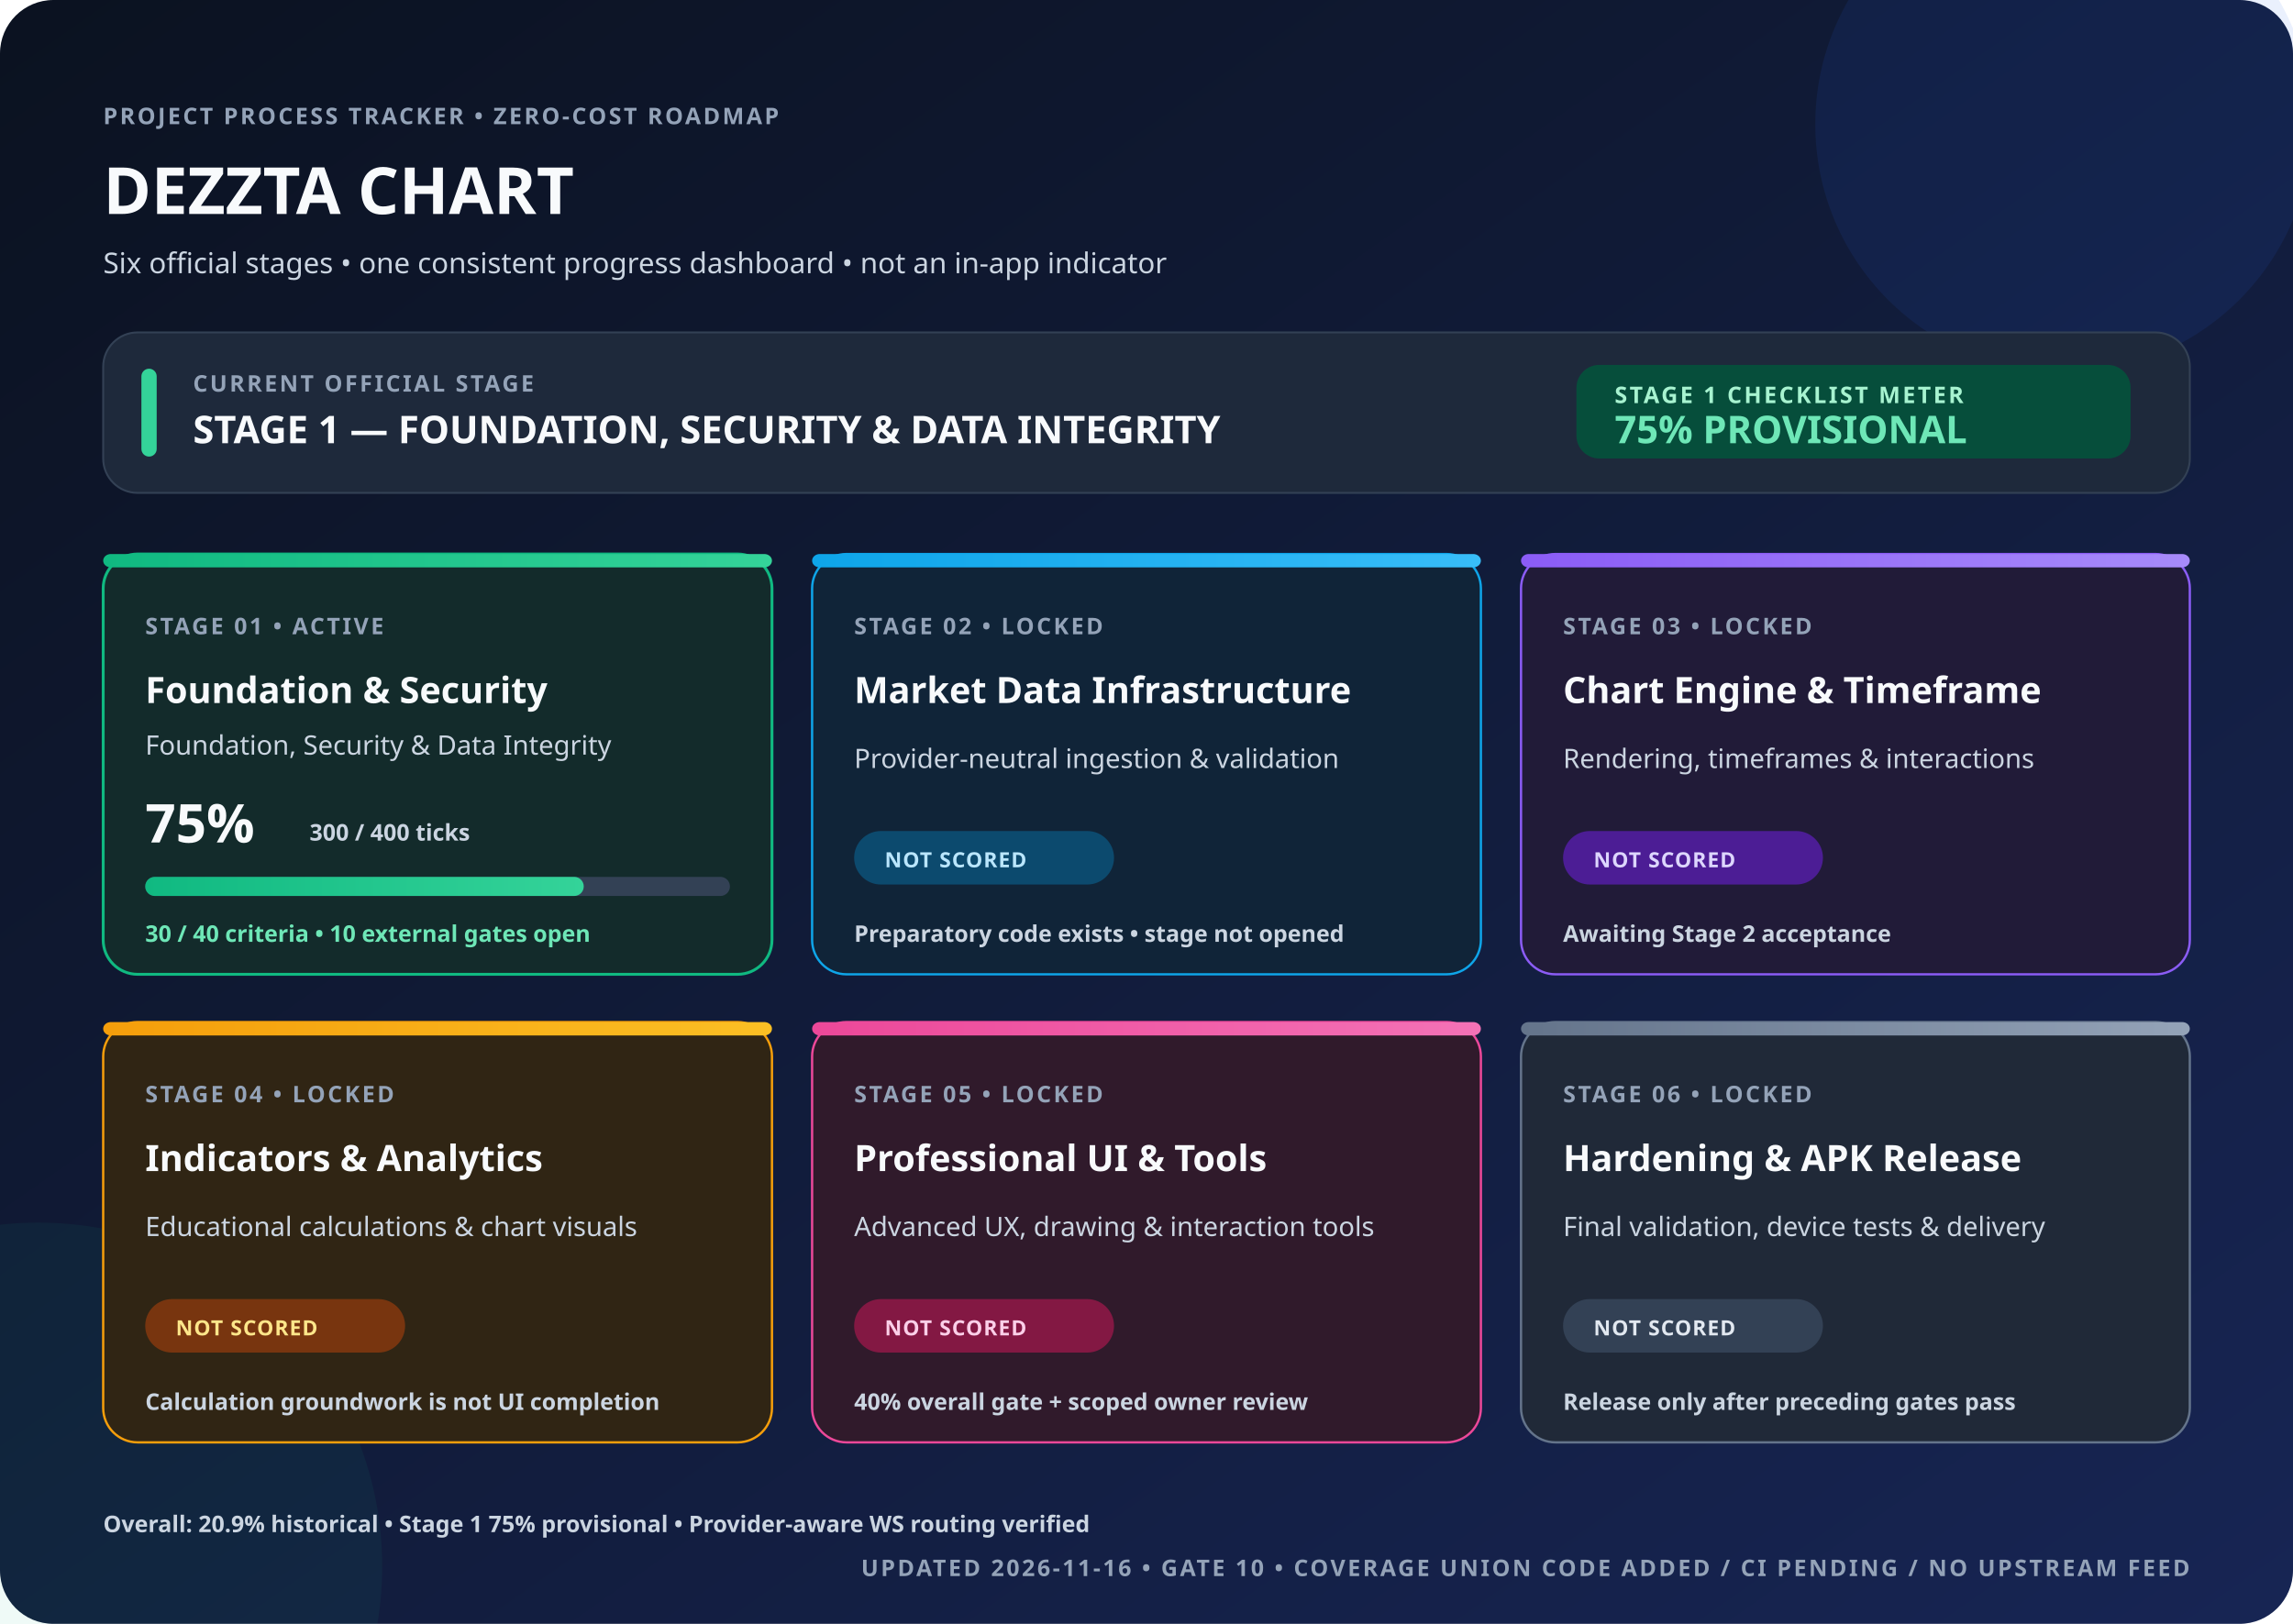
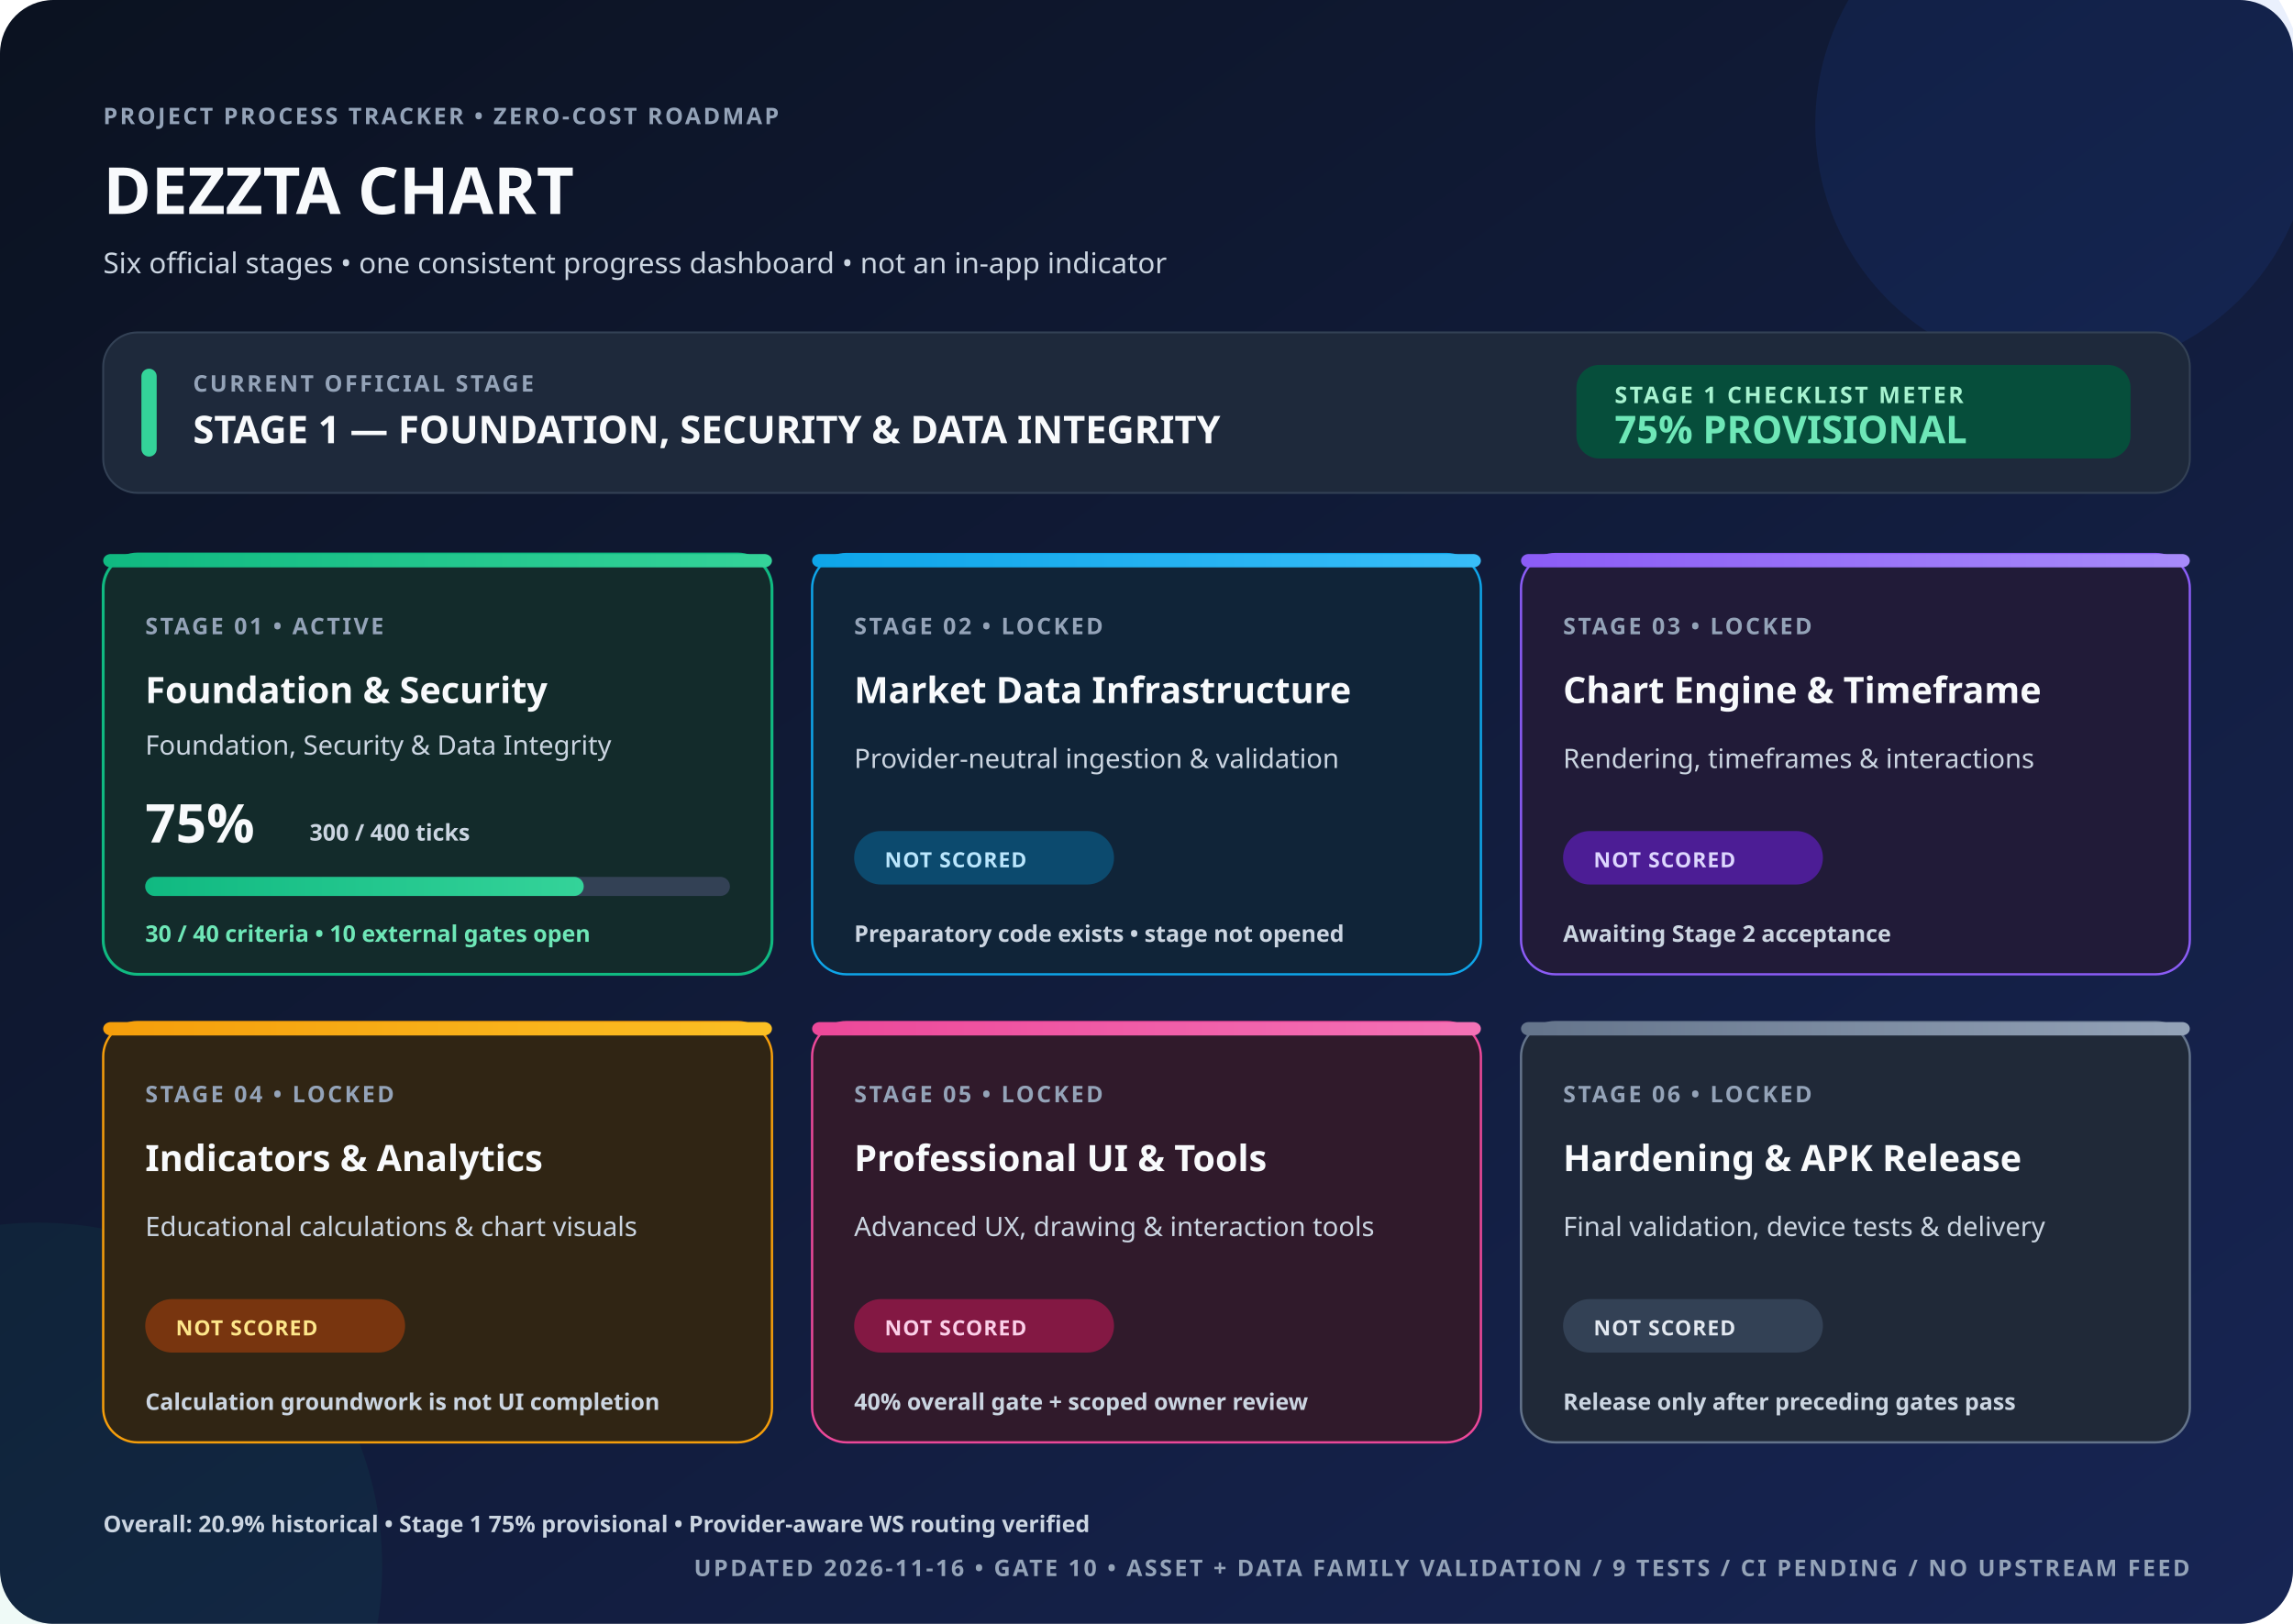
<svg xmlns="http://www.w3.org/2000/svg" width="1200" height="850" viewBox="0 0 1200 850" role="img" aria-labelledby="title desc">
  <defs>
    <linearGradient id="bg" x1="0" y1="0" x2="1" y2="1">
      <stop offset="0" stop-color="#0b1220" />
      <stop offset="1" stop-color="#172554" />
    </linearGradient>
    <linearGradient id="s1" x1="0" y1="0" x2="1" y2="0">
      <stop offset="0" stop-color="#10b981" />
      <stop offset="1" stop-color="#34d399" />
    </linearGradient>
    <linearGradient id="s2" x1="0" y1="0" x2="1" y2="0">
      <stop offset="0" stop-color="#0ea5e9" />
      <stop offset="1" stop-color="#38bdf8" />
    </linearGradient>
    <linearGradient id="s3" x1="0" y1="0" x2="1" y2="0">
      <stop offset="0" stop-color="#8b5cf6" />
      <stop offset="1" stop-color="#a78bfa" />
    </linearGradient>
    <linearGradient id="s4" x1="0" y1="0" x2="1" y2="0">
      <stop offset="0" stop-color="#f59e0b" />
      <stop offset="1" stop-color="#fbbf24" />
    </linearGradient>
    <linearGradient id="s5" x1="0" y1="0" x2="1" y2="0">
      <stop offset="0" stop-color="#ec4899" />
      <stop offset="1" stop-color="#f472b6" />
    </linearGradient>
    <linearGradient id="s6" x1="0" y1="0" x2="1" y2="0">
      <stop offset="0" stop-color="#64748b" />
      <stop offset="1" stop-color="#94a3b8" />
    </linearGradient>
    <style>
    .h{font:700 34px system-ui,sans-serif;fill:#f8fafc}.sub{font:500 15px system-ui,sans-serif;fill:#cbd5e1}
    .k{font:700 12px system-ui,sans-serif;letter-spacing:1.2px;fill:#94a3b8}
    .num{font:800 28px system-ui,sans-serif;fill:#f8fafc}.name{font:700 19px system-ui,sans-serif;fill:#f8fafc}
    .body{font:500 14px system-ui,sans-serif;fill:#cbd5e1}.small{font:600 12px system-ui,sans-serif;fill:#cbd5e1}
    .pill{font:700 11px system-ui,sans-serif;letter-spacing:.5px}
  </style>
  </defs>
  <rect width="1200" height="850" rx="28" fill="url(#bg)" />
  <circle cx="1080" cy="65" r="130" fill="#2563eb" opacity=".10" />
  <circle cx="20" cy="820" r="180" fill="#10b981" opacity=".07" />
  <text x="54" y="65" class="k">PROJECT PROCESS TRACKER • ZERO-COST ROADMAP</text>
  <text x="54" y="112" class="h">DEZZTA CHART</text>
  <text x="54" y="143" class="sub">Six official stages • one consistent progress dashboard • not an in-app indicator</text>
  <rect x="54" y="174" width="1092" height="84" rx="18" fill="#1e293b" stroke="#334155" />
  <rect x="74" y="193" width="8" height="46" rx="4" fill="#34d399" />
  <text x="101" y="205" class="k">CURRENT OFFICIAL STAGE</text>
  <text x="101" y="232" style="font:700 20px system-ui,sans-serif;fill:#f8fafc">STAGE 1 — FOUNDATION, SECURITY &amp; DATA INTEGRITY</text>
  <rect x="825" y="191" width="290" height="49" rx="12" fill="#064e3b" />
  <text x="845" y="211" class="k" style="fill:#a7f3d0">STAGE 1 CHECKLIST METER</text>
  <text x="845" y="232" style="font:800 20px system-ui,sans-serif;fill:#6ee7b7">75% PROVISIONAL</text>
  <g transform="translate(54 290)">
    <rect width="350" height="220" rx="18" fill="#132b2b" stroke="#10b981" stroke-width="1.5" />
    <rect width="350" height="7" rx="4" fill="url(#s1)" />
    <text x="22" y="42" class="k">STAGE 01 • ACTIVE</text>
    <text x="22" y="78" class="name">Foundation &amp; Security</text>
    <text x="22" y="105" class="body">Foundation, Security &amp; Data Integrity</text>
    <text x="22" y="151" class="num">75%</text>
    <text x="108" y="150" class="small">300 / 400 ticks</text>
    <rect x="22" y="169" width="306" height="10" rx="5" fill="#334155" />
    <rect x="22" y="169" width="229.5" height="10" rx="5" fill="url(#s1)" />
    <text x="22" y="203" class="small" style="fill:#6ee7b7">30 / 40 criteria • 10 external gates open</text>
  </g>
  <g transform="translate(425 290)">
    <rect width="350" height="220" rx="18" fill="#102438" stroke="#0ea5e9" stroke-width="1.2" />
    <rect width="350" height="7" rx="4" fill="url(#s2)" />
    <text x="22" y="42" class="k">STAGE 02 • LOCKED</text>
    <text x="22" y="78" class="name">Market Data Infrastructure</text>
    <text x="22" y="112" class="body">Provider-neutral ingestion &amp; validation</text>
    <rect x="22" y="145" width="136" height="28" rx="14" fill="#0c4a6e" />
    <text x="38" y="164" class="pill" fill="#bae6fd">NOT SCORED</text>
    <text x="22" y="203" class="small">Preparatory code exists • stage not opened</text>
  </g>
  <g transform="translate(796 290)">
    <rect width="350" height="220" rx="18" fill="#211b38" stroke="#8b5cf6" stroke-width="1.2" />
    <rect width="350" height="7" rx="4" fill="url(#s3)" />
    <text x="22" y="42" class="k">STAGE 03 • LOCKED</text>
    <text x="22" y="78" class="name">Chart Engine &amp; Timeframe</text>
    <text x="22" y="112" class="body">Rendering, timeframes &amp; interactions</text>
    <rect x="22" y="145" width="136" height="28" rx="14" fill="#4c1d95" />
    <text x="38" y="164" class="pill" fill="#ddd6fe">NOT SCORED</text>
    <text x="22" y="203" class="small">Awaiting Stage 2 acceptance</text>
  </g>
  <g transform="translate(54 535)">
    <rect width="350" height="220" rx="18" fill="#302514" stroke="#f59e0b" stroke-width="1.2" />
    <rect width="350" height="7" rx="4" fill="url(#s4)" />
    <text x="22" y="42" class="k">STAGE 04 • LOCKED</text>
    <text x="22" y="78" class="name">Indicators &amp; Analytics</text>
    <text x="22" y="112" class="body">Educational calculations &amp; chart visuals</text>
    <rect x="22" y="145" width="136" height="28" rx="14" fill="#78350f" />
    <text x="38" y="164" class="pill" fill="#fde68a">NOT SCORED</text>
    <text x="22" y="203" class="small">Calculation groundwork is not UI completion</text>
  </g>
  <g transform="translate(425 535)">
    <rect width="350" height="220" rx="18" fill="#301a2b" stroke="#ec4899" stroke-width="1.2" />
    <rect width="350" height="7" rx="4" fill="url(#s5)" />
    <text x="22" y="42" class="k">STAGE 05 • LOCKED</text>
    <text x="22" y="78" class="name">Professional UI &amp; Tools</text>
    <text x="22" y="112" class="body">Advanced UX, drawing &amp; interaction tools</text>
    <rect x="22" y="145" width="136" height="28" rx="14" fill="#831843" />
    <text x="38" y="164" class="pill" fill="#fbcfe8">NOT SCORED</text>
    <text x="22" y="203" class="small">40% overall gate + scoped owner review</text>
  </g>
  <g transform="translate(796 535)">
    <rect width="350" height="220" rx="18" fill="#202938" stroke="#64748b" stroke-width="1.2" />
    <rect width="350" height="7" rx="4" fill="url(#s6)" />
    <text x="22" y="42" class="k">STAGE 06 • LOCKED</text>
    <text x="22" y="78" class="name">Hardening &amp; APK Release</text>
    <text x="22" y="112" class="body">Final validation, device tests &amp; delivery</text>
    <rect x="22" y="145" width="136" height="28" rx="14" fill="#334155" />
    <text x="38" y="164" class="pill" fill="#e2e8f0">NOT SCORED</text>
    <text x="22" y="203" class="small">Release only after preceding gates pass</text>
  </g>
  <text x="54" y="802" class="small">Overall: 20.9% historical • Stage 1 75% provisional • Provider-aware WS routing verified</text>
-   <text x="1146" y="825" text-anchor="end" class="k">UPDATED 2026-11-16 • GATE 10 • COVERAGE UNION CODE ADDED / CI PENDING / NO UPSTREAM FEED</text>
+   <text x="1146" y="825" text-anchor="end" class="k">UPDATED 2026-11-16 • GATE 10 • ASSET + DATA FAMILY VALIDATION / 9 TESTS / CI PENDING / NO UPSTREAM FEED</text>
</svg>
